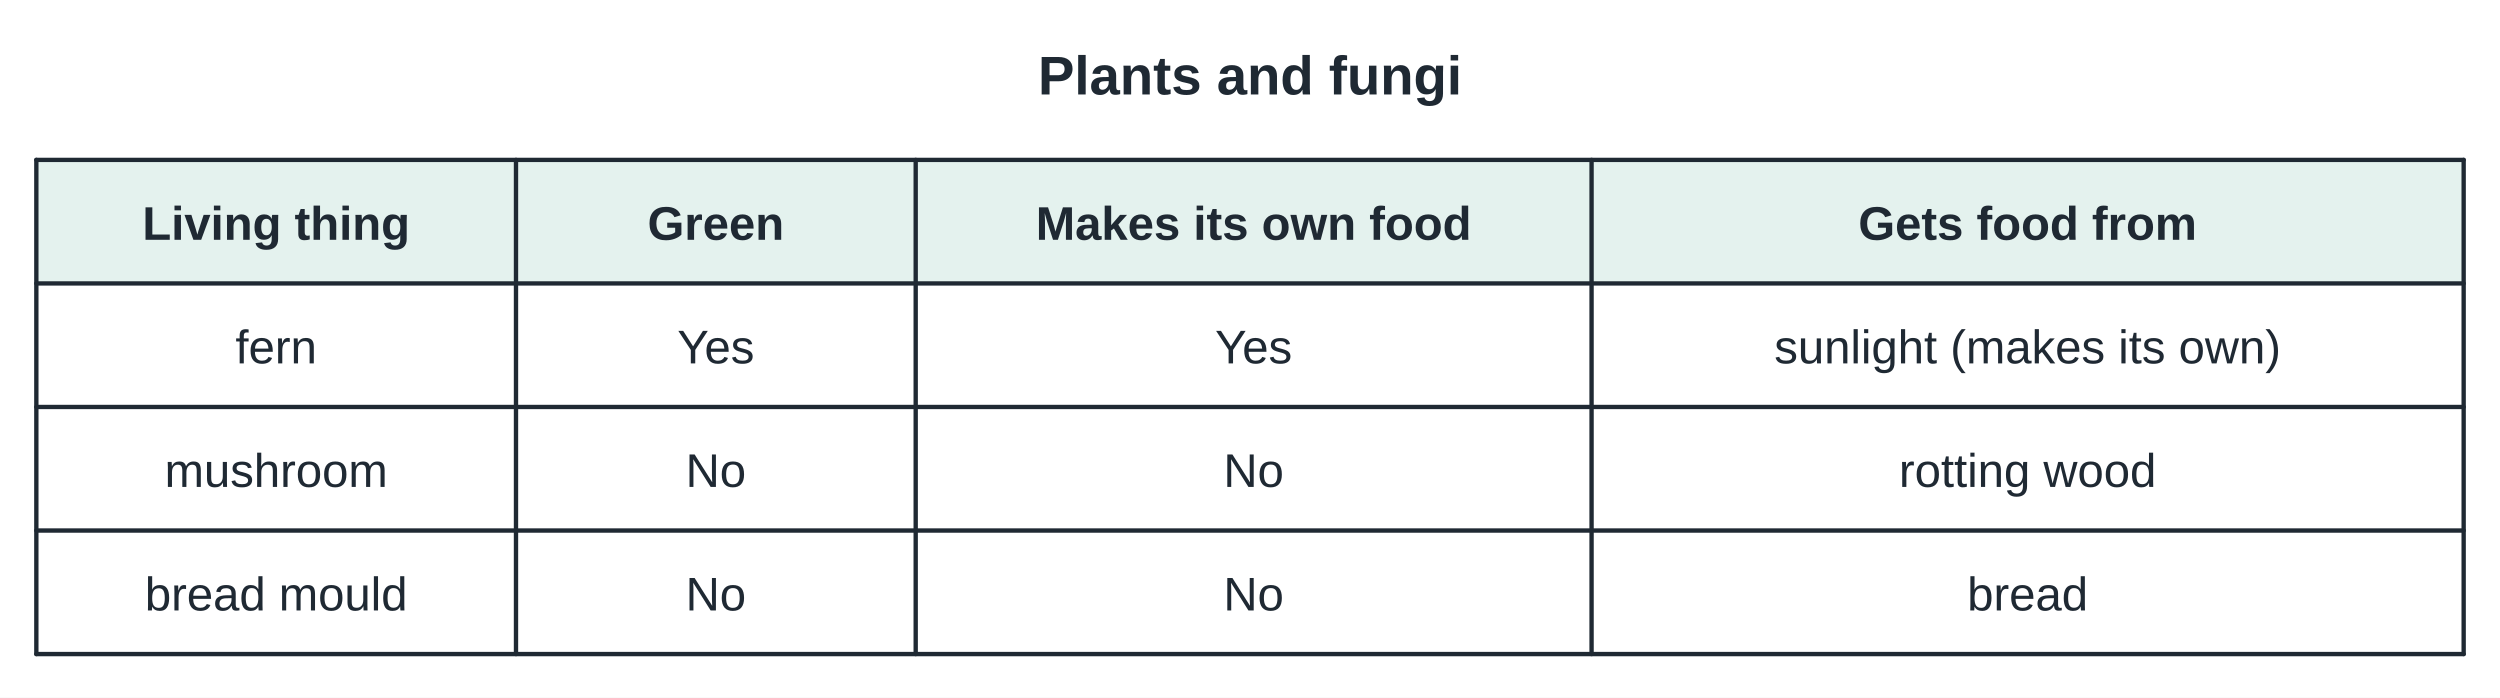
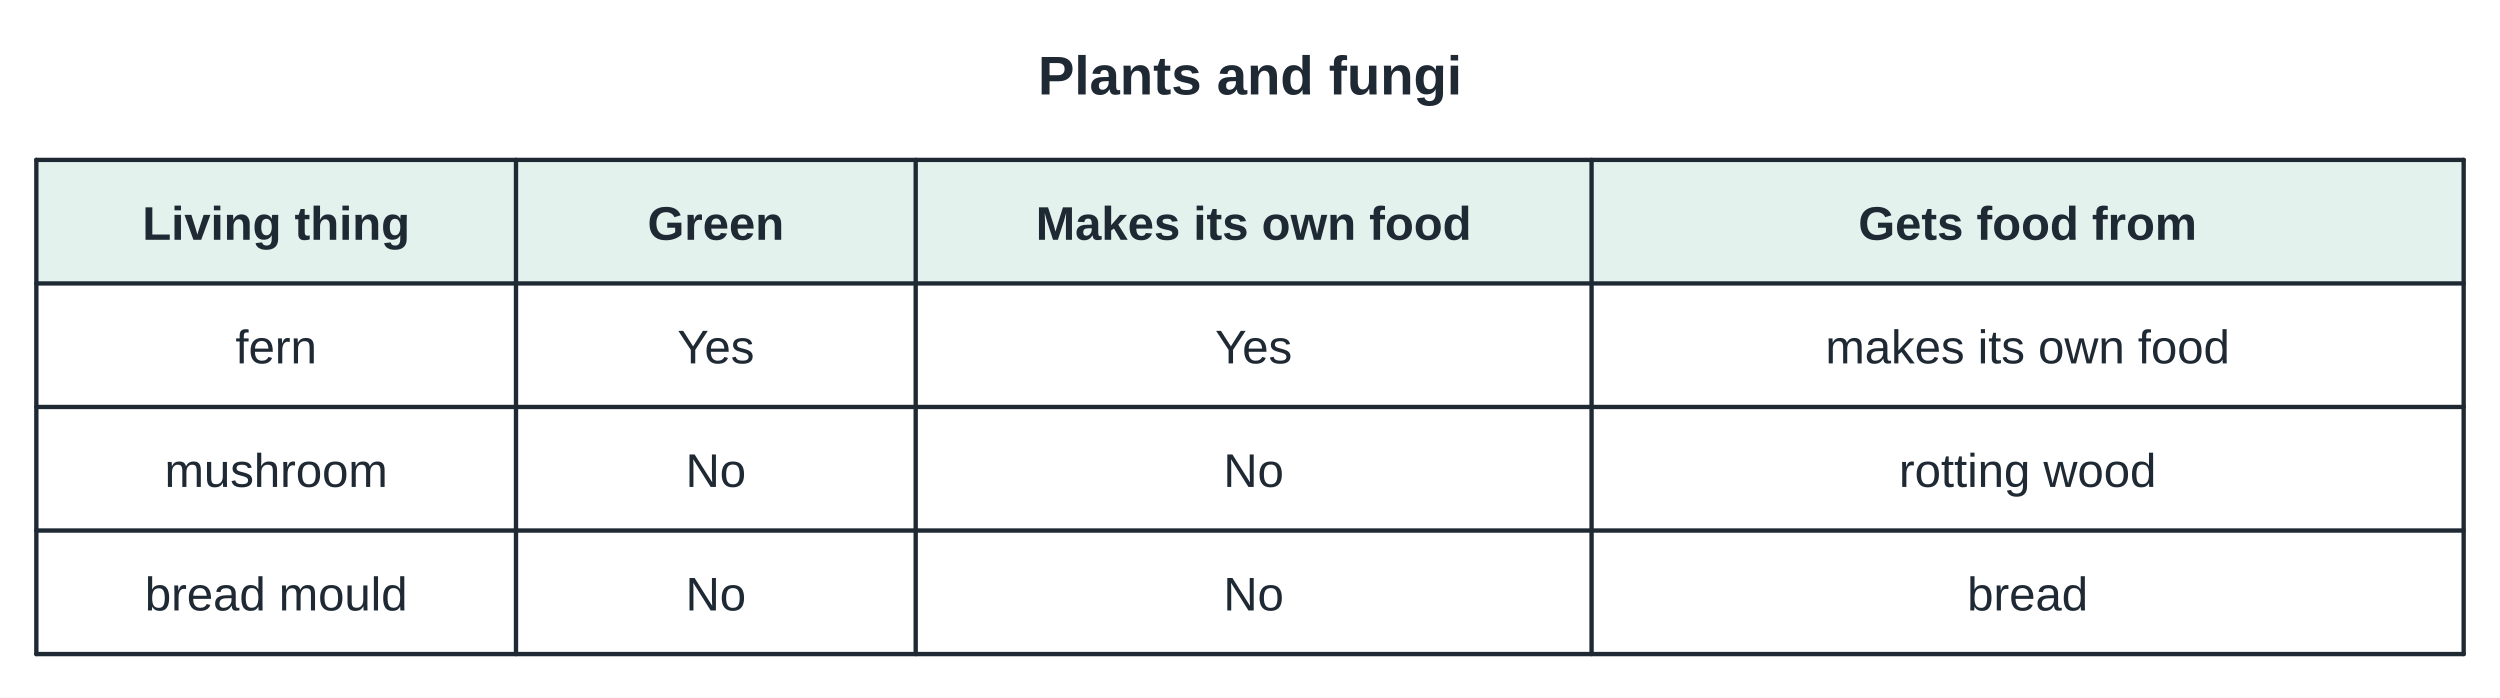
<svg xmlns="http://www.w3.org/2000/svg" viewBox="0 0 688 192" width="688" height="192" role="img">
  <rect x="0" y="0" width="688" height="192" fill="#ffffff" />
  <text x="344.0" y="26.0" font-family="Arial, Helvetica, sans-serif" font-size="15" text-anchor="middle" font-weight="bold" fill="#1f2933">Plants and fungi</text>
  <rect x="10" y="44" width="668" height="34" fill="#e4f2ee" />
  <line x1="10.0" y1="44.0" x2="678.0" y2="44.0" stroke="#1f2933" stroke-width="1.2" stroke-linecap="round" />
  <line x1="10.0" y1="78.0" x2="678.0" y2="78.0" stroke="#1f2933" stroke-width="1.2" stroke-linecap="round" />
  <line x1="10.0" y1="112.0" x2="678.0" y2="112.0" stroke="#1f2933" stroke-width="1.2" stroke-linecap="round" />
  <line x1="10.0" y1="146.0" x2="678.0" y2="146.0" stroke="#1f2933" stroke-width="1.2" stroke-linecap="round" />
  <line x1="10.0" y1="180.0" x2="678.0" y2="180.0" stroke="#1f2933" stroke-width="1.2" stroke-linecap="round" />
  <line x1="10.0" y1="44.0" x2="10.0" y2="180.0" stroke="#1f2933" stroke-width="1.2" stroke-linecap="round" />
  <text x="76.0" y="66.0" font-family="Arial, Helvetica, sans-serif" font-size="13" text-anchor="middle" font-weight="bold" fill="#1f2933">Living thing</text>
  <text x="76.0" y="100.0" font-family="Arial, Helvetica, sans-serif" font-size="13" text-anchor="middle" font-weight="normal" fill="#1f2933">fern</text>
  <text x="76.0" y="134.0" font-family="Arial, Helvetica, sans-serif" font-size="13" text-anchor="middle" font-weight="normal" fill="#1f2933">mushroom</text>
  <text x="76.0" y="168.0" font-family="Arial, Helvetica, sans-serif" font-size="13" text-anchor="middle" font-weight="normal" fill="#1f2933">bread mould</text>
  <line x1="142.0" y1="44.0" x2="142.0" y2="180.0" stroke="#1f2933" stroke-width="1.2" stroke-linecap="round" />
  <text x="197.0" y="66.0" font-family="Arial, Helvetica, sans-serif" font-size="13" text-anchor="middle" font-weight="bold" fill="#1f2933">Green</text>
  <text x="197.0" y="100.0" font-family="Arial, Helvetica, sans-serif" font-size="13" text-anchor="middle" font-weight="normal" fill="#1f2933">Yes</text>
  <text x="197.0" y="134.0" font-family="Arial, Helvetica, sans-serif" font-size="13" text-anchor="middle" font-weight="normal" fill="#1f2933">No</text>
  <text x="197.0" y="168.0" font-family="Arial, Helvetica, sans-serif" font-size="13" text-anchor="middle" font-weight="normal" fill="#1f2933">No</text>
  <line x1="252.0" y1="44.0" x2="252.0" y2="180.0" stroke="#1f2933" stroke-width="1.2" stroke-linecap="round" />
  <text x="345.0" y="66.0" font-family="Arial, Helvetica, sans-serif" font-size="13" text-anchor="middle" font-weight="bold" fill="#1f2933">Makes its own food</text>
  <text x="345.0" y="100.0" font-family="Arial, Helvetica, sans-serif" font-size="13" text-anchor="middle" font-weight="normal" fill="#1f2933">Yes</text>
  <text x="345.0" y="134.0" font-family="Arial, Helvetica, sans-serif" font-size="13" text-anchor="middle" font-weight="normal" fill="#1f2933">No</text>
  <text x="345.0" y="168.0" font-family="Arial, Helvetica, sans-serif" font-size="13" text-anchor="middle" font-weight="normal" fill="#1f2933">No</text>
  <line x1="438.0" y1="44.0" x2="438.0" y2="180.0" stroke="#1f2933" stroke-width="1.2" stroke-linecap="round" />
  <text x="558.0" y="66.0" font-family="Arial, Helvetica, sans-serif" font-size="13" text-anchor="middle" font-weight="bold" fill="#1f2933">Gets food from</text>
-   <text x="558.0" y="100.0" font-family="Arial, Helvetica, sans-serif" font-size="13" text-anchor="middle" font-weight="normal" fill="#1f2933">sunlight (makes its own)</text>
+   <text x="558.0" y="100.0" font-family="Arial, Helvetica, sans-serif" font-size="13" text-anchor="middle" font-weight="normal" fill="#1f2933">makes its own food</text>
  <text x="558.0" y="134.0" font-family="Arial, Helvetica, sans-serif" font-size="13" text-anchor="middle" font-weight="normal" fill="#1f2933">rotting wood</text>
  <text x="558.0" y="168.0" font-family="Arial, Helvetica, sans-serif" font-size="13" text-anchor="middle" font-weight="normal" fill="#1f2933">bread</text>
  <line x1="678.0" y1="44.0" x2="678.0" y2="180.0" stroke="#1f2933" stroke-width="1.2" stroke-linecap="round" />
</svg>
